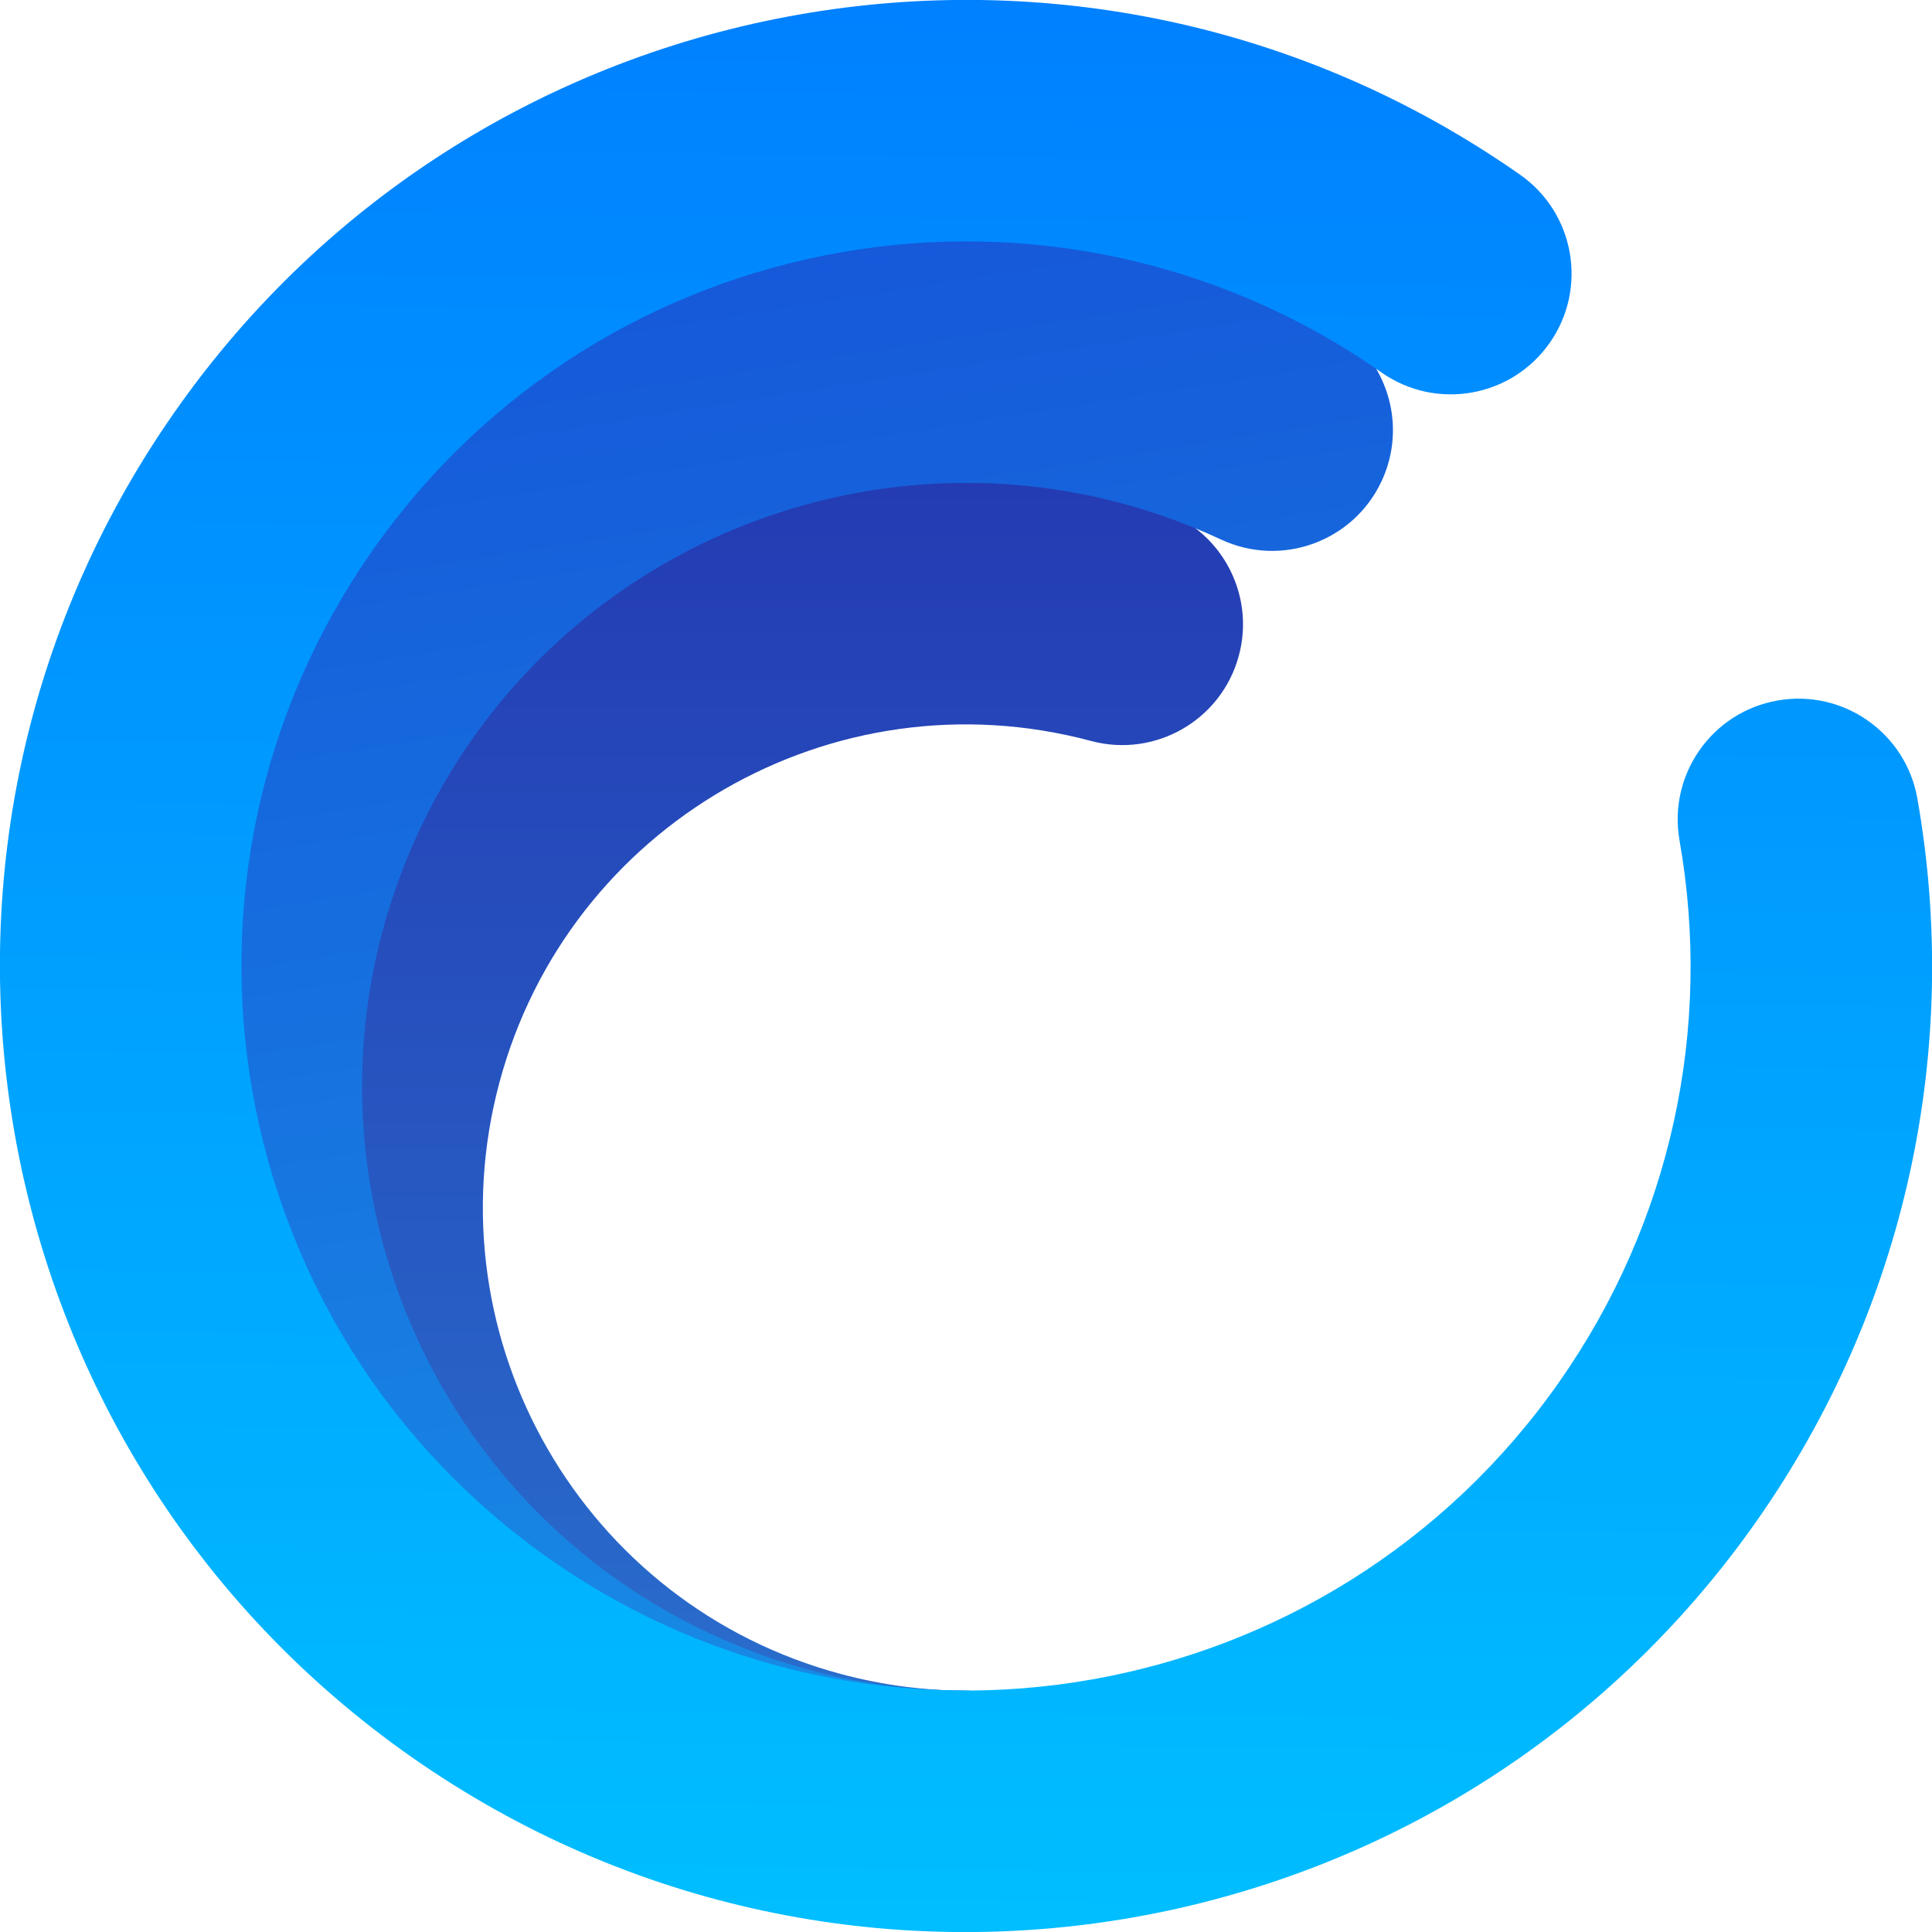
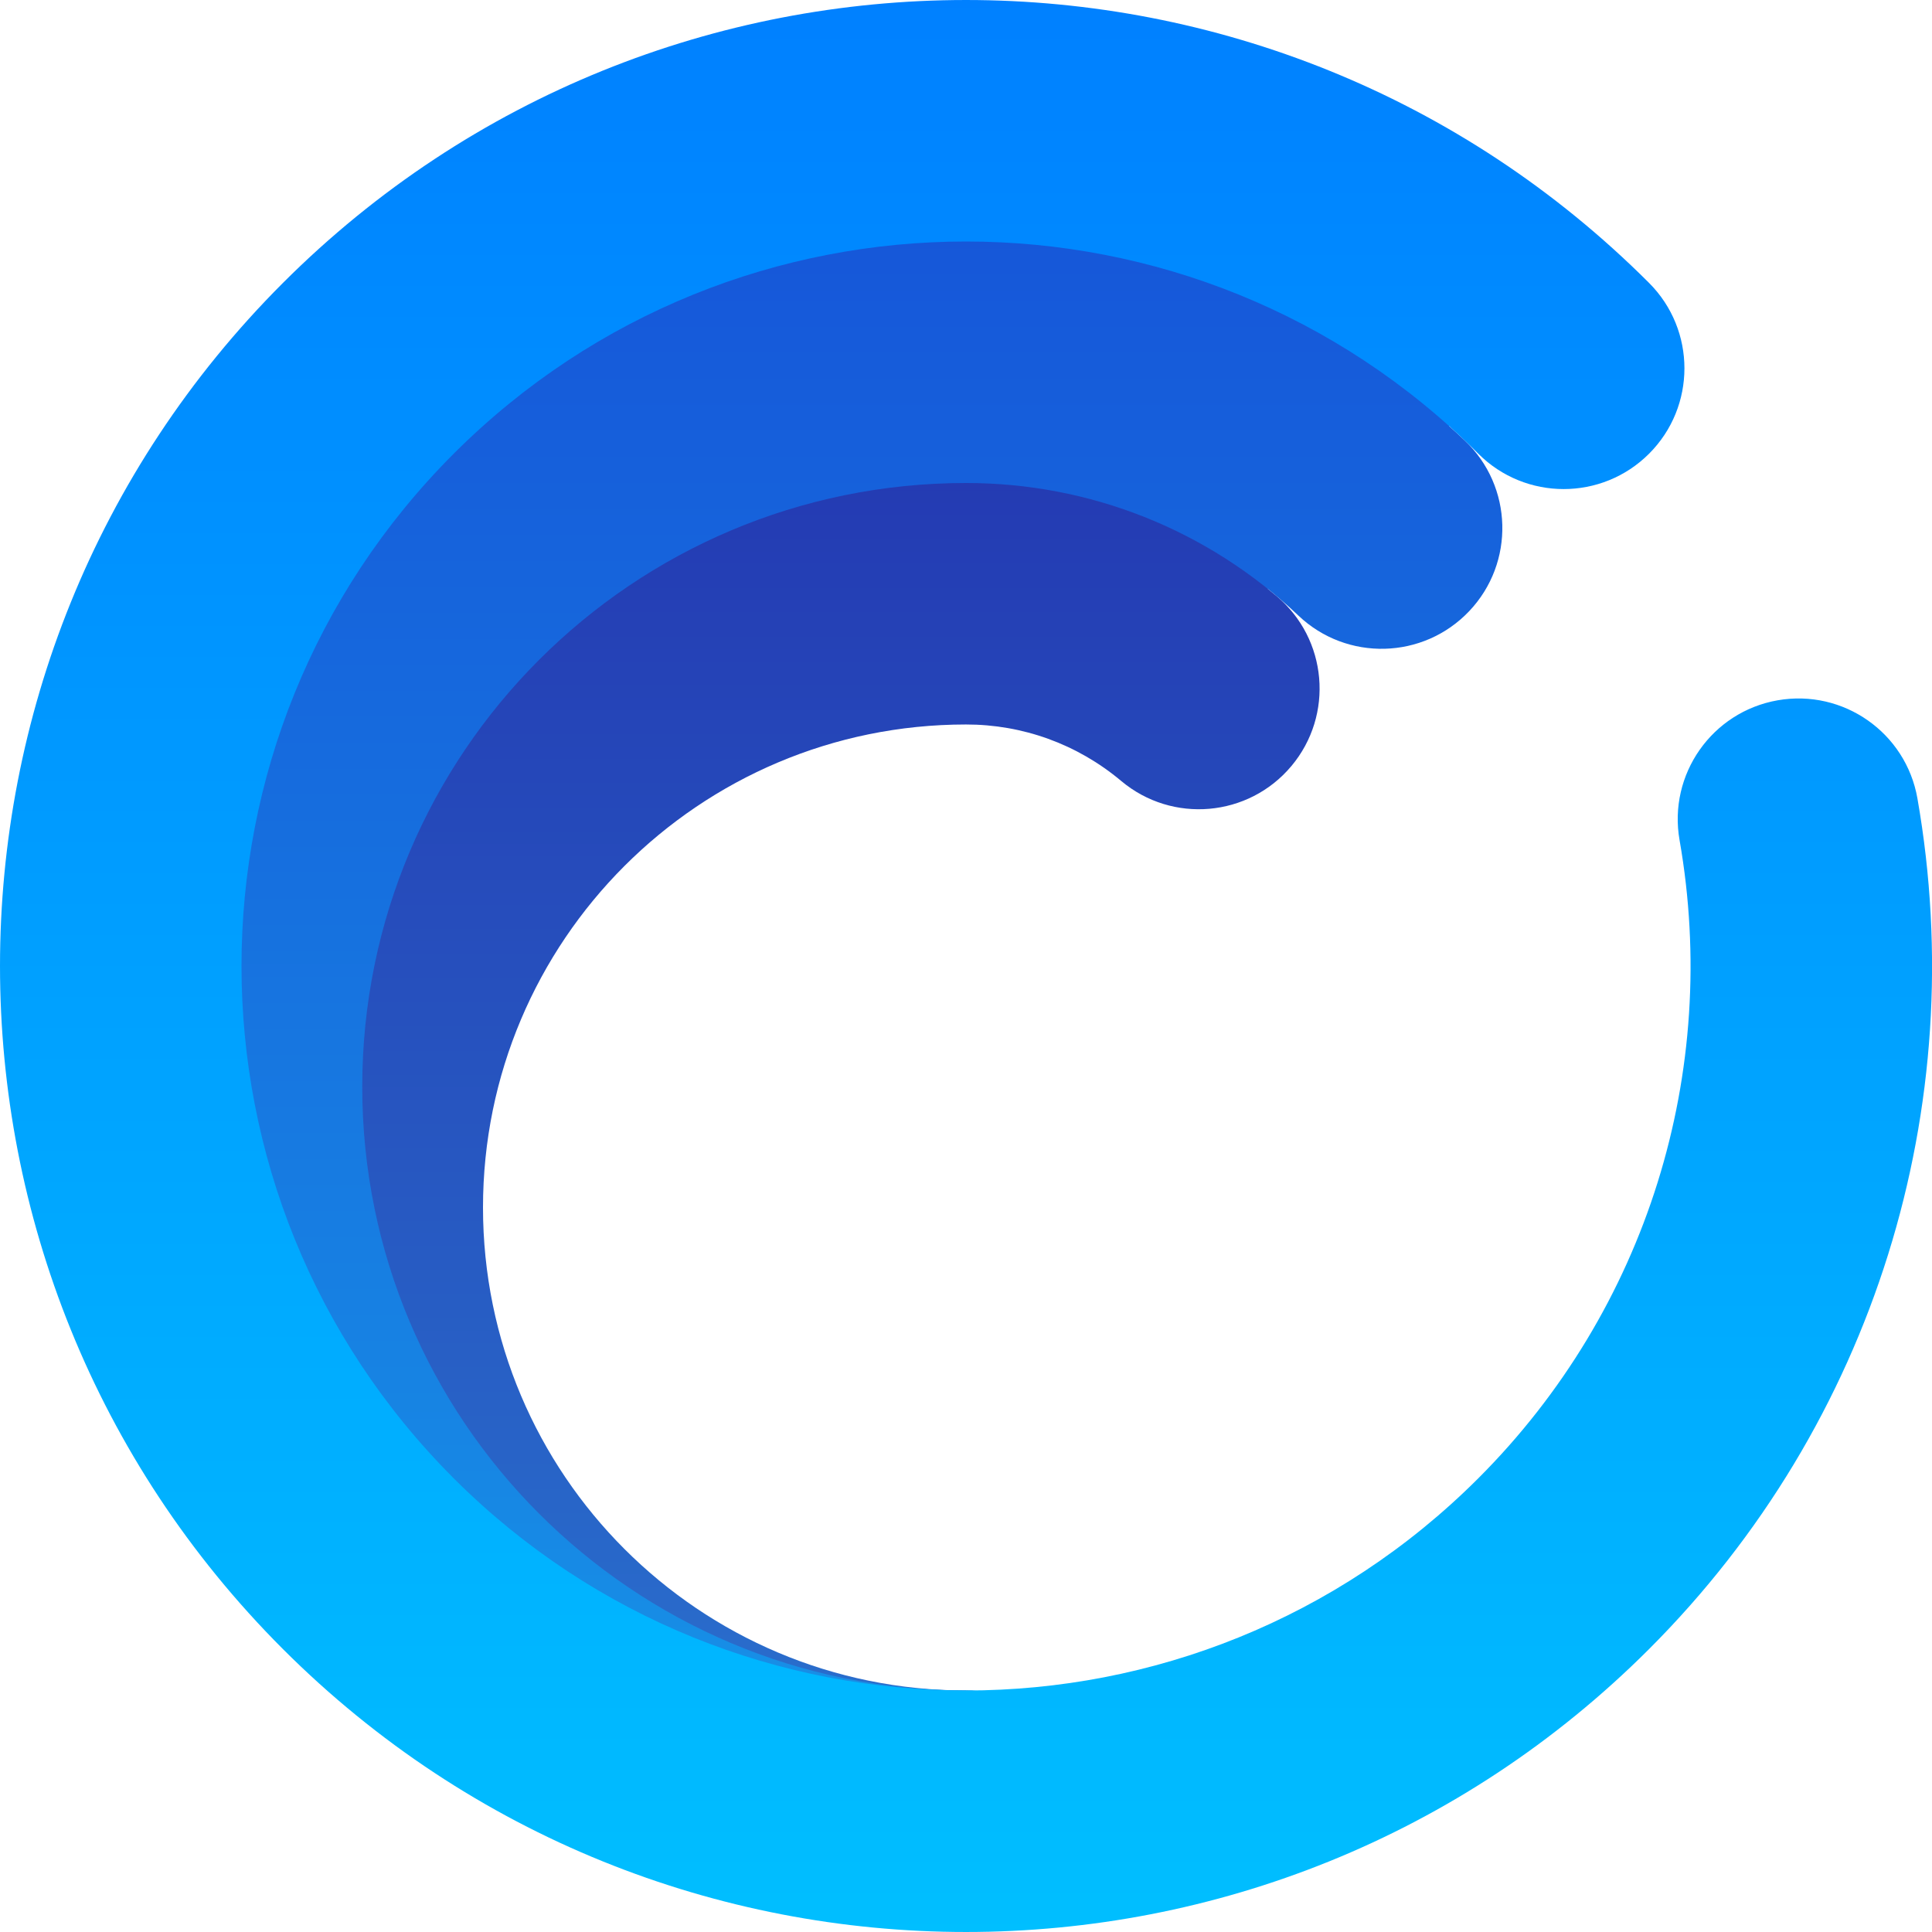
<svg xmlns="http://www.w3.org/2000/svg" width="128px" height="128px" viewBox="0 0 128 128" version="1.1">
  <defs>
-     <linearGradient x1="72.392%" y1="91.321%" x2="72.392%" y2="4.343%" id="linearGradient-1">
+     <linearGradient x1="68.941%" y1="92.308%" x2="68.941%" y2="15.385%" id="linearGradient-1">
      <stop stop-color="#296DCC" offset="0%" />
      <stop stop-color="#243BB3" offset="100%" />
    </linearGradient>
-     <linearGradient x1="38.596%" y1="102.061%" x2="26.634%" y2="4.852%" id="linearGradient-2">
+     <linearGradient x1="62.805%" y1="92.593%" x2="62.805%" y2="3.448%" id="linearGradient-2">
      <stop stop-color="#178FE6" offset="0%" />
      <stop stop-color="#1657D9" offset="100%" />
    </linearGradient>
-     <linearGradient x1="21.324%" y1="9.055%" x2="78.653%" y2="90.944%" id="linearGradient-3">
+     <linearGradient x1="50%" y1="100%" x2="50%" y2="0%" id="linearGradient-3">
      <stop stop-color="#00BFFF" offset="0%" />
      <stop stop-color="#0080FF" offset="100%" />
    </linearGradient>
  </defs>
  <g id="ocean-logo" stroke="none" stroke-width="1" fill="none" fill-rule="evenodd">
-     <g>
-       <path d="M79.2,34.997 C81.704,36.906 82.944,40.204 82.078,43.433 C80.935,47.701 76.548,50.234 72.28,49.09 C55.209,44.516 37.663,54.647 33.088,71.718 C28.514,88.788 38.645,106.335 55.716,110.909 C58.454,111.643 61.233,112.008 64.006,112.01 C68.424,112.012 68.415,120.012 63.997,120.01 C59.832,120.007 55.664,119.46 51.575,118.364 C25.968,111.503 10.772,93.183 17.634,67.576 C20.175,58.092 25.386,50.036 32.241,44 L32,44 L32,28 L79.2,28 L79.2,34.997 Z" id="Combined-Shape" fill="url(#linearGradient-1)" fill-rule="evenodd" />
-       <path d="M91,24.148 C92.444,26.383 92.742,29.288 91.534,31.878 C89.667,35.882 84.907,37.615 80.903,35.747 C75.721,33.331 70.286,32.12 64.914,32 L63.134,32 C48.394,32.329 34.398,40.828 27.746,55.095 C18.41,75.116 27.072,98.916 47.093,108.252 C52.47,110.759 58.21,112.016 64,112.011 C68.418,112.007 68.431,120.007 64.013,120.011 C55.895,120.018 47.84,118.254 40.332,114.753 C12.301,101.682 0.174,76.363 13.245,48.333 C16.822,40.663 21.914,34.184 28,29.085 L28,12 L91,12 L91,24.148 Z" id="Combined-Shape" fill="url(#linearGradient-2)" fill-rule="nonzero" />
-       <path d="M64,128 C59.582,128 56,124.418 56,120 C56,115.582 59.582,112 64,112 C90.51,112 112,90.51 112,64 C112,37.49 90.51,16 64,16 C37.49,16 16,37.49 16,64 C16,76.907 21.107,88.985 30.051,97.933 C33.174,101.058 33.173,106.123 30.048,109.246 C26.923,112.37 21.858,112.369 18.734,109.244 C6.821,97.325 0,81.192 0,64 C0,28.654 28.654,0 64,0 C99.346,0 128,28.654 128,64 C128,99.346 99.346,128 64,128 Z" id="Outer" fill="url(#linearGradient-3)" fill-rule="nonzero" transform="translate(64, 64) rotate(215) translate(-64, -64) " />
+     <g fill-rule="nonzero">
+       <path d="M24.019,100 L12,100 L12,28 L24,28 L24,16 L84,16 L84,39.02 C84.191,39.173 84.381,39.329 84.569,39.487 C87.954,42.327 88.395,47.373 85.555,50.757 C82.715,54.142 77.669,54.583 74.285,51.743 C71.355,49.285 67.741,47.997 64,47.999 C46.327,48 32,62.327 32,80 C32,97.673 46.327,112 64,112 C68.418,112 72,115.582 72,120 C57.882,120 35.792,113.278 24.019,100 Z" id="Inner" fill="url(#linearGradient-1)" />
+       <path d="M64,32 C41.909,32 24,49.909 24,72 C24,94.091 41.909,112 64,112 C68.418,112 72,115.582 72,120 C59.244,120 36.725,113.055 22.085,100 L12,100 L12,87.561 C11.379,86.403 10.821,85.216 10.333,84 L4,84 L4,44 L12,44 L12,28 L20,28 L20,20 L32,20 L32,12 L96,12 L96,28.223 C96.351,28.537 96.698,28.856 97.041,29.182 C100.246,32.223 100.379,37.287 97.337,40.492 C94.296,43.697 89.232,43.829 86.027,40.788 C79.996,35.064 72.156,32 64.008,32 L64,32 Z" id="Middle" fill="url(#linearGradient-2)" />
+       <path d="M109.255,18.745 C112.379,21.869 112.379,26.935 109.255,30.059 C106.131,33.183 101.065,33.183 97.941,30.059 C79.196,11.314 48.804,11.314 30.059,30.059 C11.314,48.804 11.314,79.196 30.059,97.941 C48.804,116.686 79.196,116.686 97.941,97.941 C109.15,86.733 113.963,70.987 111.275,55.659 C110.511,51.307 113.42,47.161 117.772,46.397 C122.124,45.634 126.271,48.543 127.034,52.895 C130.614,73.306 124.191,94.319 109.255,109.255 C84.261,134.248 43.739,134.248 18.745,109.255 C-6.248,84.261 -6.248,43.739 18.745,18.745 C43.739,-6.248 84.261,-6.248 109.255,18.745 Z" id="Outer" fill="url(#linearGradient-3)" />
    </g>
  </g>
</svg>
